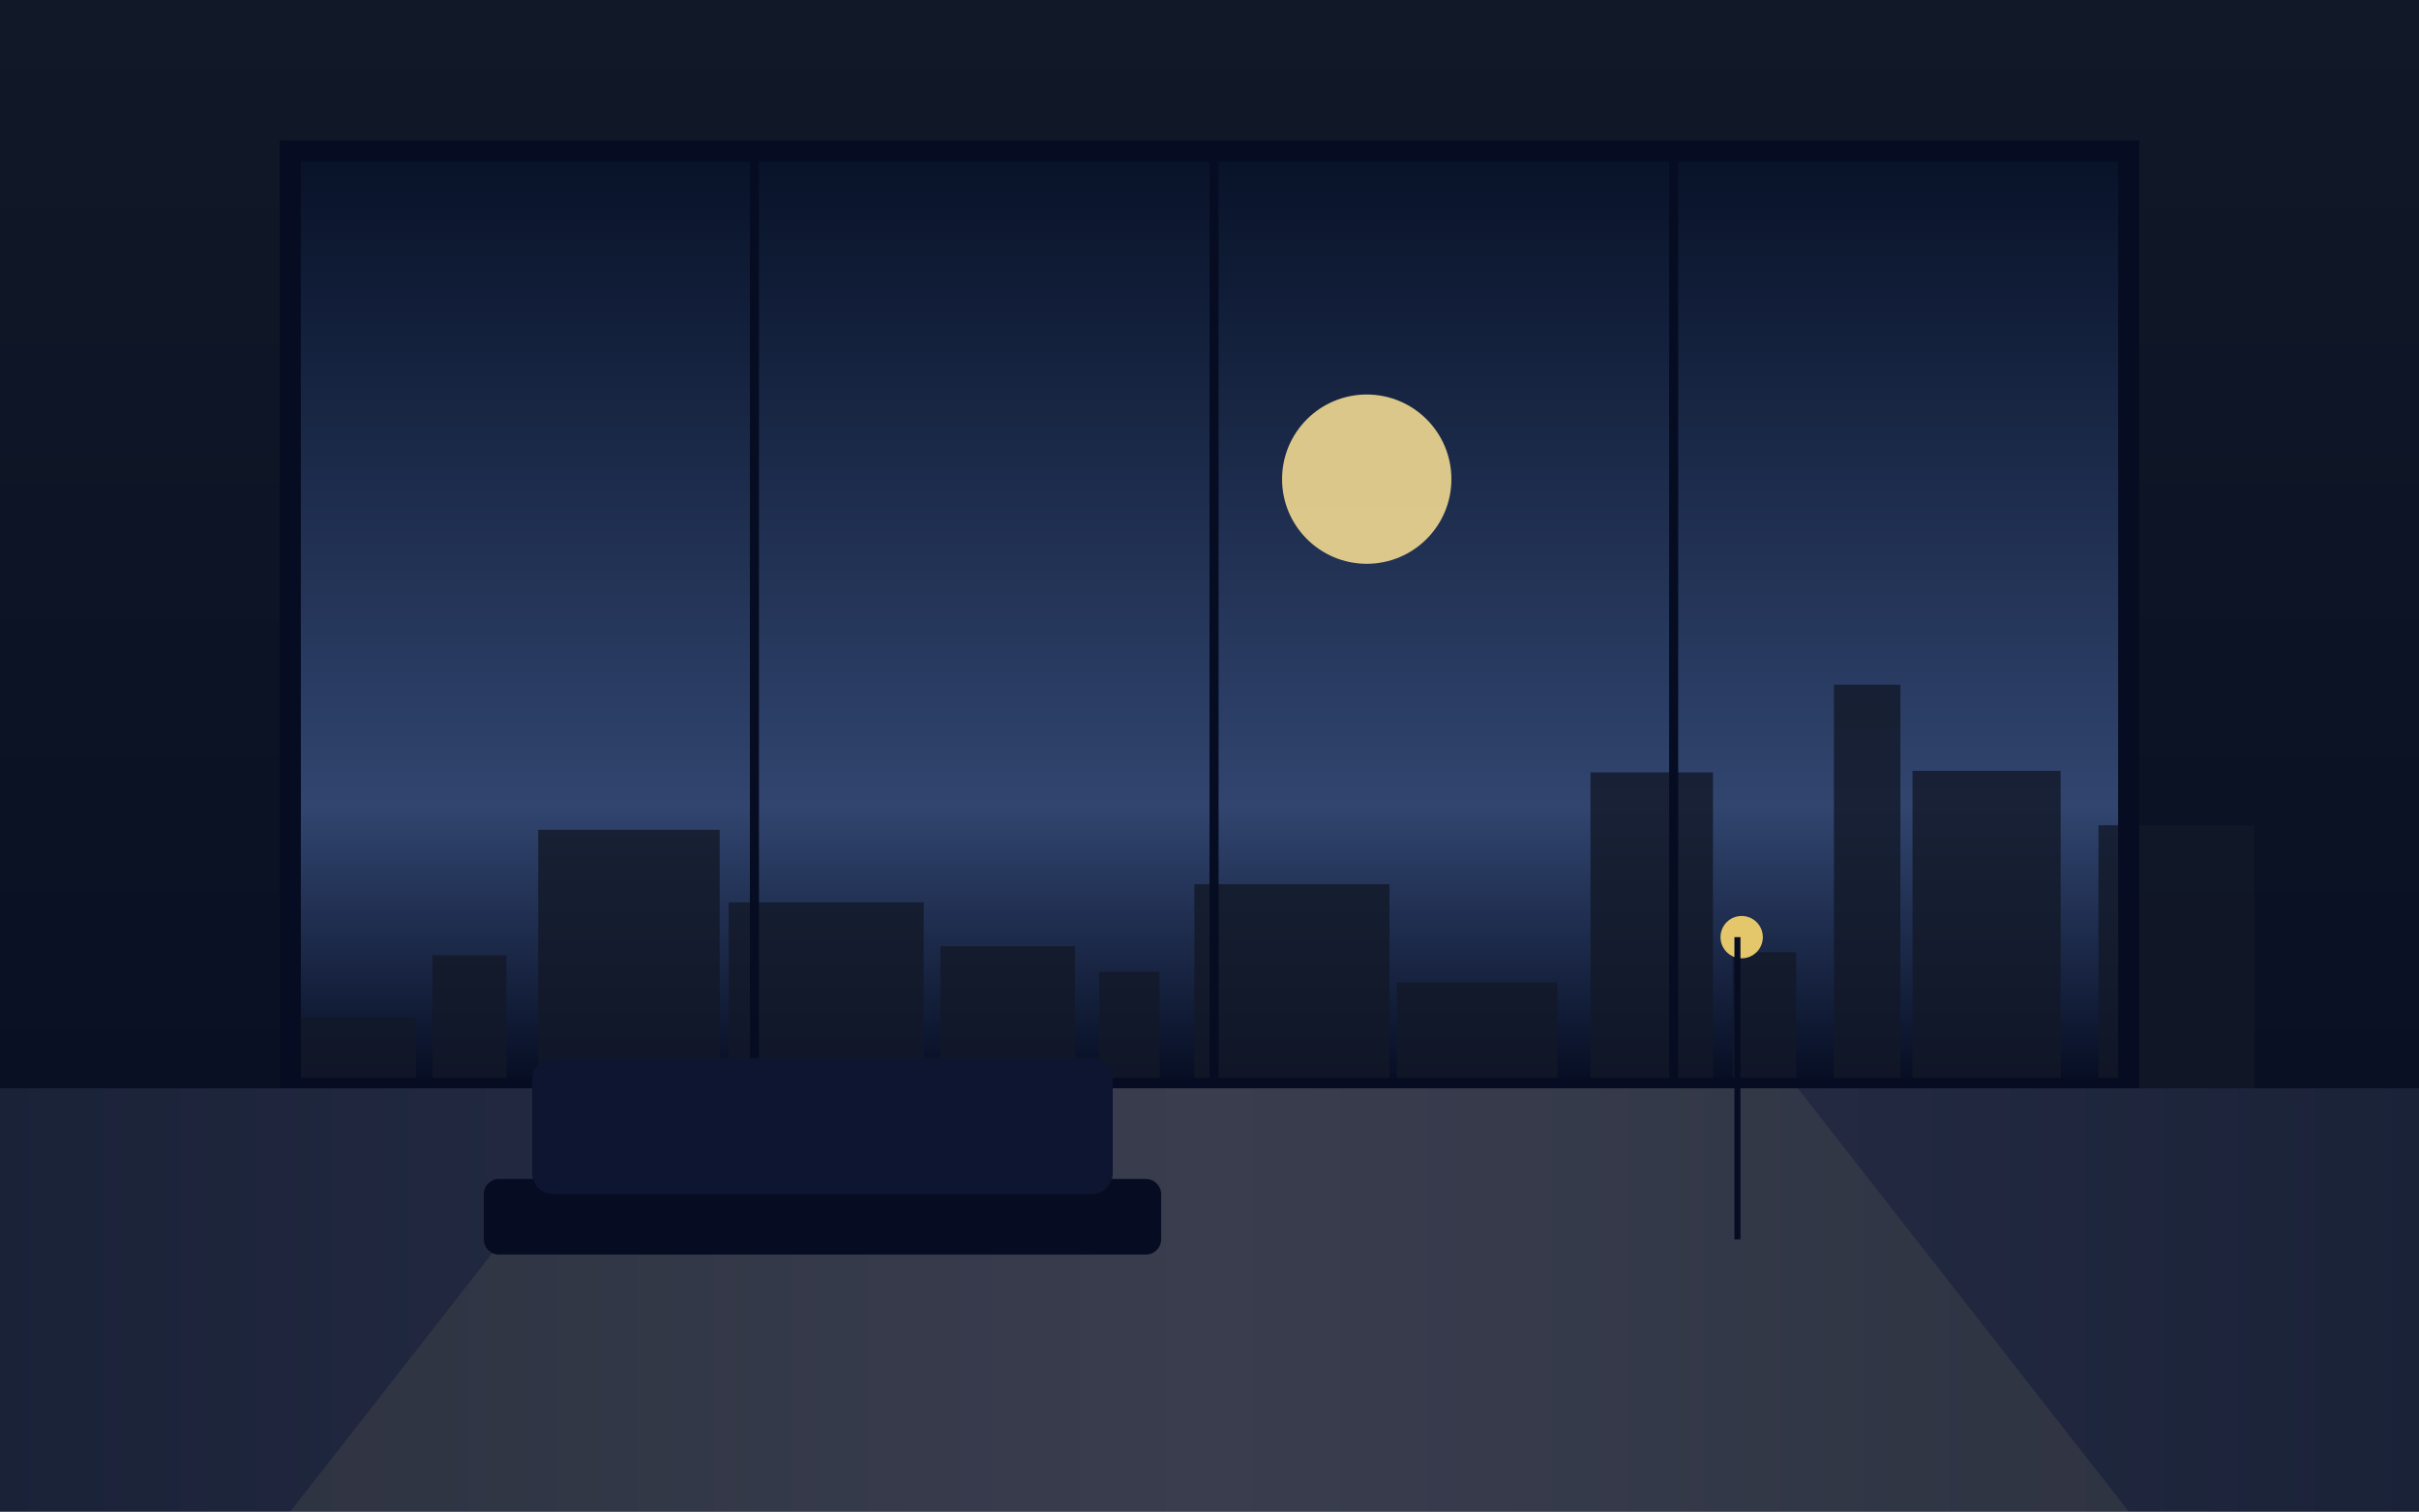
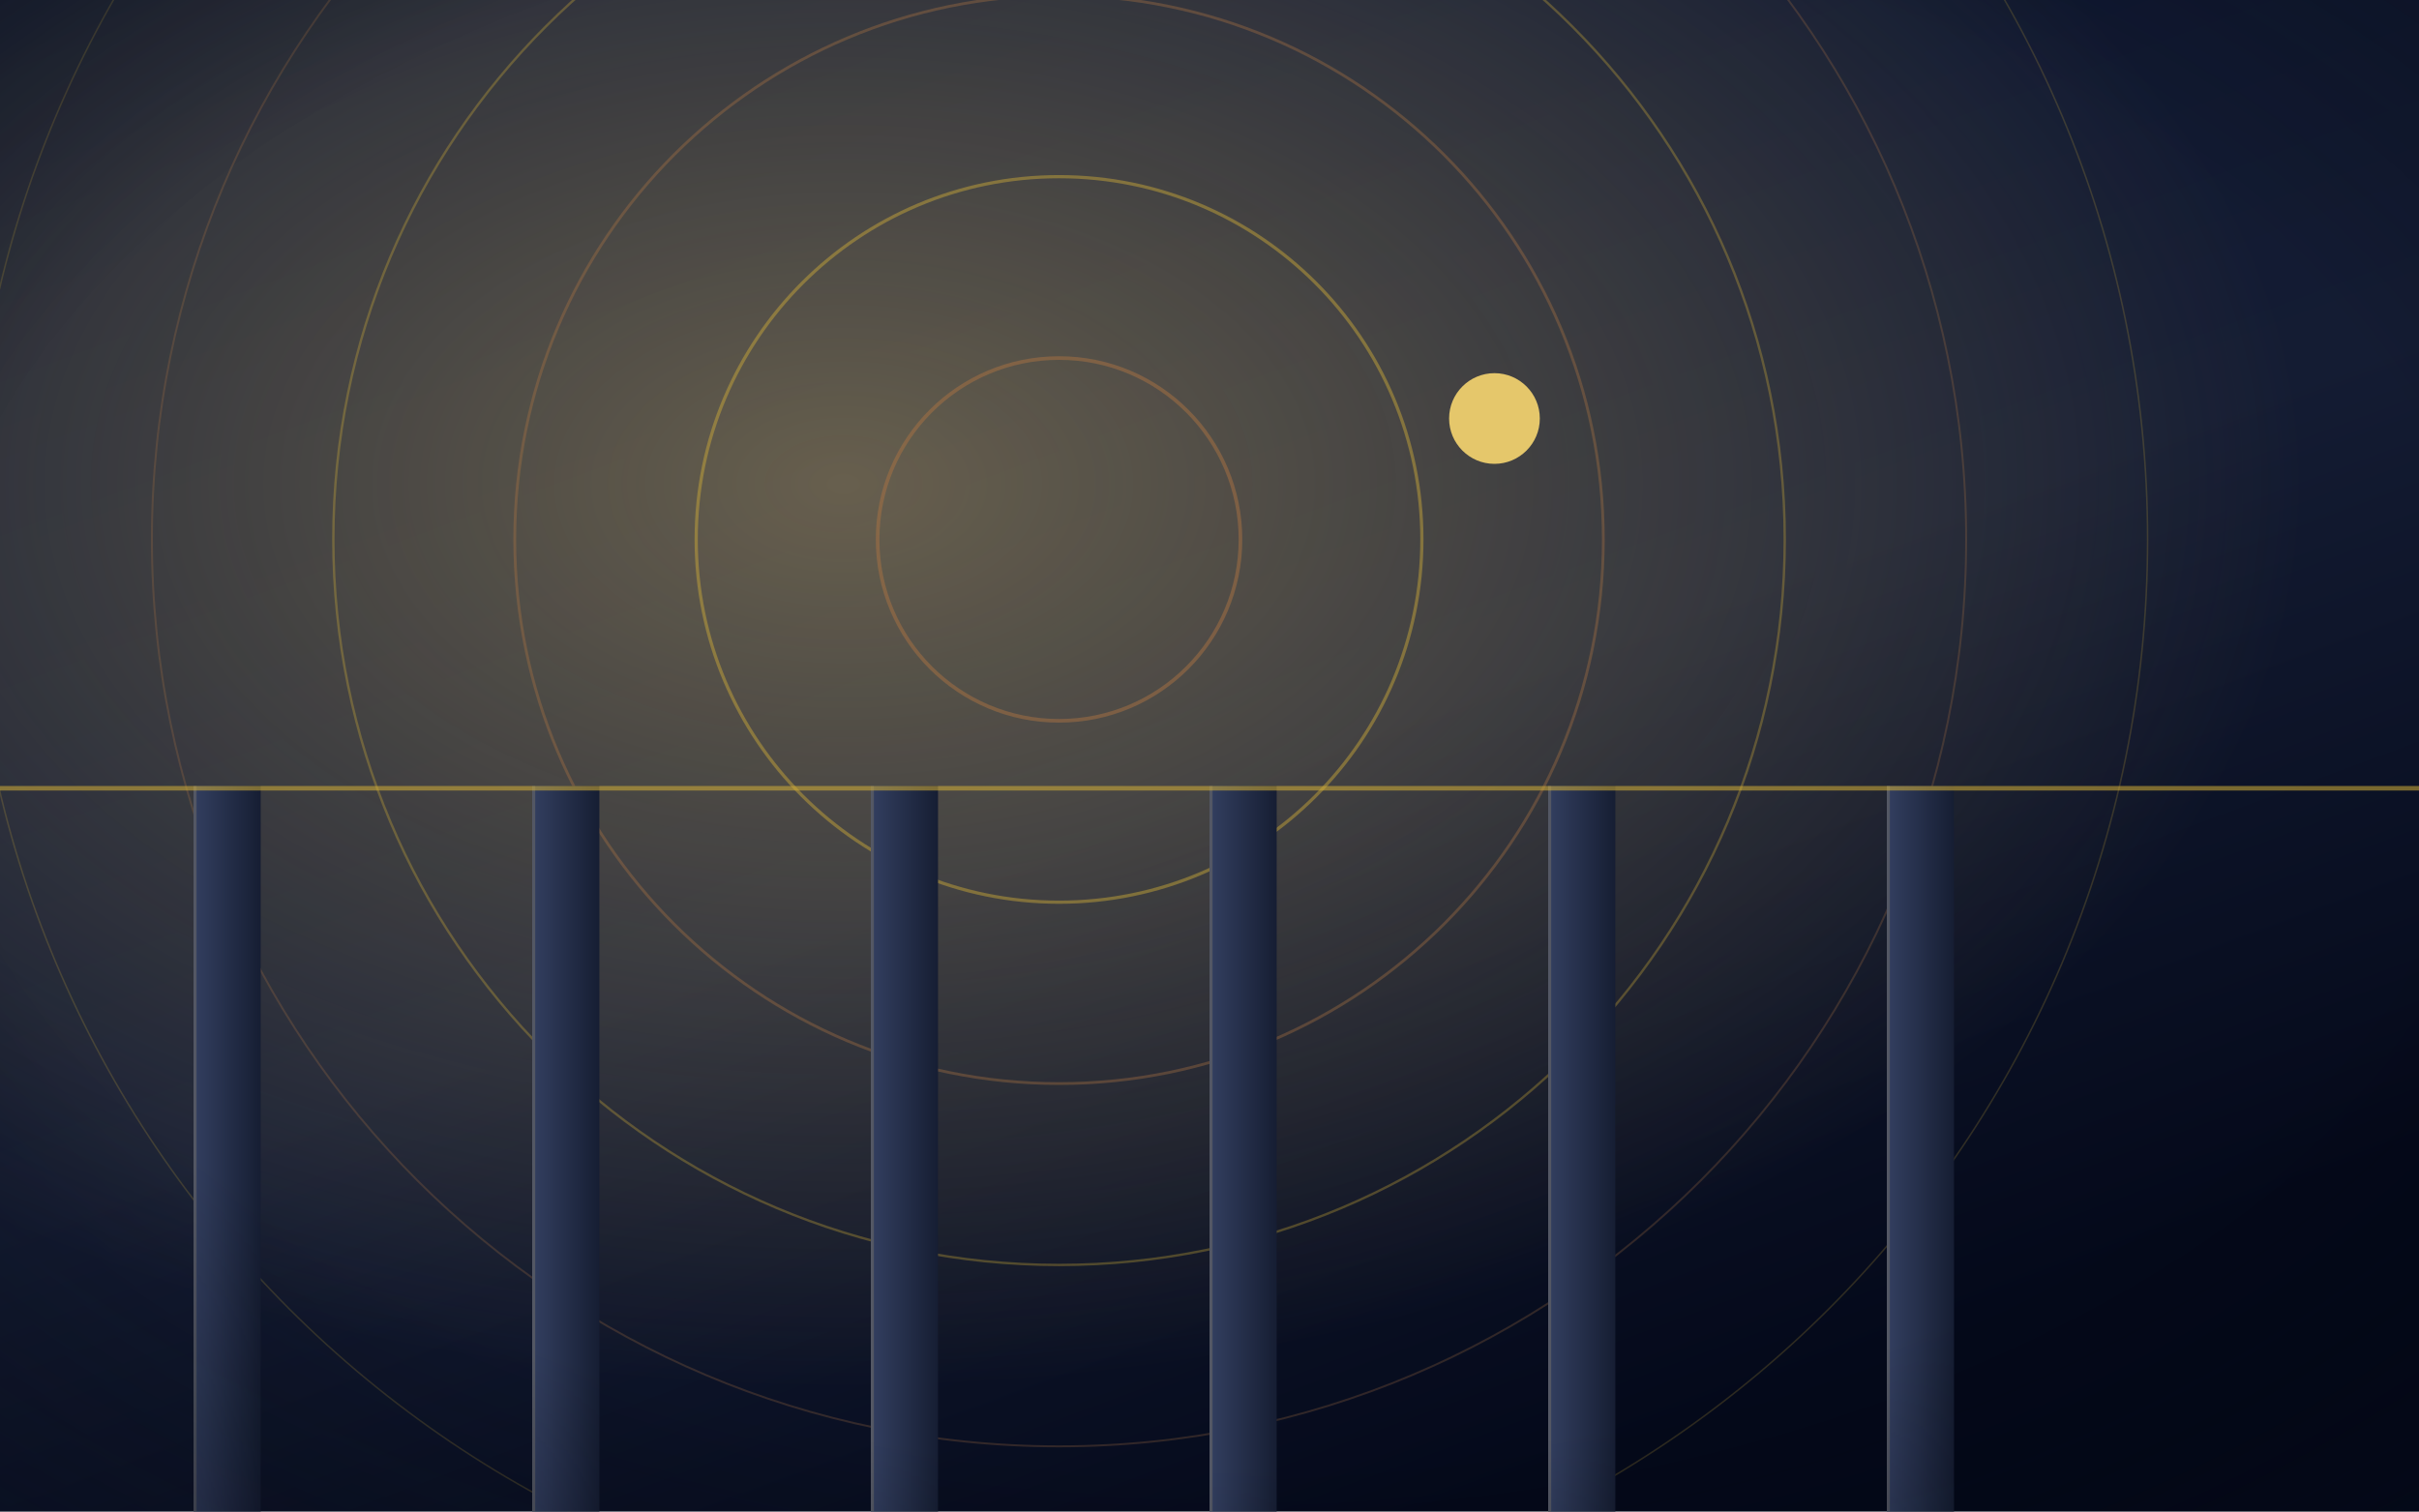
- <svg xmlns="http://www.w3.org/2000/svg" width="1600" height="1000" viewBox="0 0 1600 1000">
+ <svg xmlns="http://www.w3.org/2000/svg" width="1600" height="1000" viewBox="0 0 1600 1000" preserveAspectRatio="xMidYMid slice">
  <defs>
-     <linearGradient id="room" x1="0" y1="0" x2="0" y2="1">
-       <stop offset="0" stop-color="#111827" />
-       <stop offset="1" stop-color="#060D22" />
+     <linearGradient id="bg" x1="0" y1="0" x2="0.6" y2="1">
+       <stop offset="0" stop-color="#0A142F" />
+       <stop offset="0.6" stop-color="#141C33" />
+       <stop offset="1" stop-color="#04091A" />
    </linearGradient>
-     <linearGradient id="view" x1="0" y1="0" x2="0" y2="1">
-       <stop offset="0" stop-color="#081228" />
-       <stop offset="0.7" stop-color="#31456F" />
-       <stop offset="1" stop-color="#060D22" />
+     <radialGradient id="dGlow" cx="0.35" cy="0.32" r="0.6">
+       <stop offset="0" stop-color="#EAC978" stop-opacity="0.4" />
+       <stop offset="1" stop-color="#EAC978" stop-opacity="0" />
+     </radialGradient>
+     <linearGradient id="col" x1="0" y1="0" x2="1" y2="0">
+       <stop offset="0" stop-color="#333F60" />
+       <stop offset="1" stop-color="#161E33" />
    </linearGradient>
-     <linearGradient id="floor" x1="0" y1="0" x2="1" y2="0">
-       <stop offset="0" stop-color="#1A2238" />
-       <stop offset="0.5" stop-color="#2A3049" />
-       <stop offset="1" stop-color="#1A2238" />
-     </linearGradient>
+     <radialGradient id="dVig" cx="0.5" cy="0.45" r="0.8">
+       <stop offset="0.65" stop-color="#000" stop-opacity="0" />
+       <stop offset="1" stop-color="#04091A" stop-opacity="0.5" />
+     </radialGradient>
  </defs>
-   <rect width="1600" height="1000" fill="url(#room)" />
-   <rect x="192" y="100" width="1216" height="620" fill="url(#view)" />
-   <rect x="192" y="673" width="83" height="47" fill="#111827" opacity="0.8" />
-   <rect x="286" y="632" width="49" height="88" fill="#111827" opacity="0.8" />
-   <rect x="356" y="549" width="120" height="171" fill="#111827" opacity="0.8" />
-   <rect x="482" y="597" width="129" height="123" fill="#111827" opacity="0.8" />
-   <rect x="622" y="626" width="89" height="94" fill="#111827" opacity="0.8" />
-   <rect x="727" y="643" width="40" height="77" fill="#111827" opacity="0.8" />
-   <rect x="790" y="585" width="129" height="135" fill="#111827" opacity="0.8" />
-   <rect x="924" y="650" width="106" height="70" fill="#111827" opacity="0.8" />
-   <rect x="1052" y="511" width="81" height="209" fill="#111827" opacity="0.8" />
-   <rect x="1146" y="630" width="42" height="90" fill="#111827" opacity="0.8" />
-   <rect x="1213" y="453" width="44" height="267" fill="#111827" opacity="0.8" />
-   <rect x="1265" y="510" width="98" height="210" fill="#111827" opacity="0.8" />
-   <rect x="1388" y="546" width="103" height="174" fill="#111827" opacity="0.8" />
-   <circle cx="904" cy="317" r="56" fill="#F0D890" opacity="0.9" />
-   <rect x="496" y="100" width="6" height="620" fill="#060D22" />
-   <rect x="800" y="100" width="6" height="620" fill="#060D22" />
-   <rect x="1104" y="100" width="6" height="620" fill="#060D22" />
-   <rect x="192" y="100" width="1216" height="620" fill="none" stroke="#060D22" stroke-width="14" />
-   <rect x="0" y="720" width="1600" height="280" fill="url(#floor)" />
-   <polygon points="192,1000 1408,1000 1189.12,720 410.88,720" fill="#F0D890" opacity="0.08" />
-   <rect x="320" y="780" width="448" height="50" rx="10" fill="#060D22" />
-   <rect x="352" y="700" width="384" height="90" rx="14" fill="#0D1530" />
-   <circle cx="1152" cy="620" r="14" fill="#E5C76B" />
-   <rect x="1147.2" y="620" width="4" height="200" fill="#060D22" />
+   <rect width="1600" height="1000" fill="url(#bg)" />
+   <rect width="1600" height="1000" fill="url(#dGlow)" />
+   <circle cx="700.48" cy="356.88" r="120" fill="none" stroke="#A97142" stroke-width="2.4" opacity="0.5" />
+   <circle cx="700.48" cy="356.88" r="240" fill="none" stroke="#D4AF37" stroke-width="2.12" opacity="0.44" />
+   <circle cx="700.48" cy="356.88" r="360" fill="none" stroke="#A97142" stroke-width="1.84" opacity="0.38" />
+   <circle cx="700.48" cy="356.88" r="480" fill="none" stroke="#D4AF37" stroke-width="1.56" opacity="0.32" />
+   <circle cx="700.48" cy="356.88" r="600" fill="none" stroke="#A97142" stroke-width="1.28" opacity="0.26" />
+   <circle cx="700.48" cy="356.88" r="720" fill="none" stroke="#D4AF37" stroke-width="1" opacity="0.2" />
+   <rect x="128" y="520" width="44.44" height="480" fill="url(#col)" />
+   <rect x="128" y="520" width="2" height="480" fill="#EAC978" opacity="0.18" />
+   <rect x="352" y="520" width="44.44" height="480" fill="url(#col)" />
+   <rect x="352" y="520" width="2" height="480" fill="#EAC978" opacity="0.18" />
+   <rect x="576" y="520" width="44.44" height="480" fill="url(#col)" />
+   <rect x="576" y="520" width="2" height="480" fill="#EAC978" opacity="0.18" />
+   <rect x="800" y="520" width="44.44" height="480" fill="url(#col)" />
+   <rect x="800" y="520" width="2" height="480" fill="#EAC978" opacity="0.18" />
+   <rect x="1024" y="520" width="44.44" height="480" fill="url(#col)" />
+   <rect x="1024" y="520" width="2" height="480" fill="#EAC978" opacity="0.18" />
+   <rect x="1248" y="520" width="44.44" height="480" fill="url(#col)" />
+   <rect x="1248" y="520" width="2" height="480" fill="#EAC978" opacity="0.18" />
+   <rect x="0" y="520" width="1600" height="3" fill="#D4AF37" opacity="0.55" />
+   <circle cx="988.48" cy="276.88" r="30" fill="#E5C76B" />
+   <rect width="1600" height="1000" fill="url(#dVig)" />
</svg>
